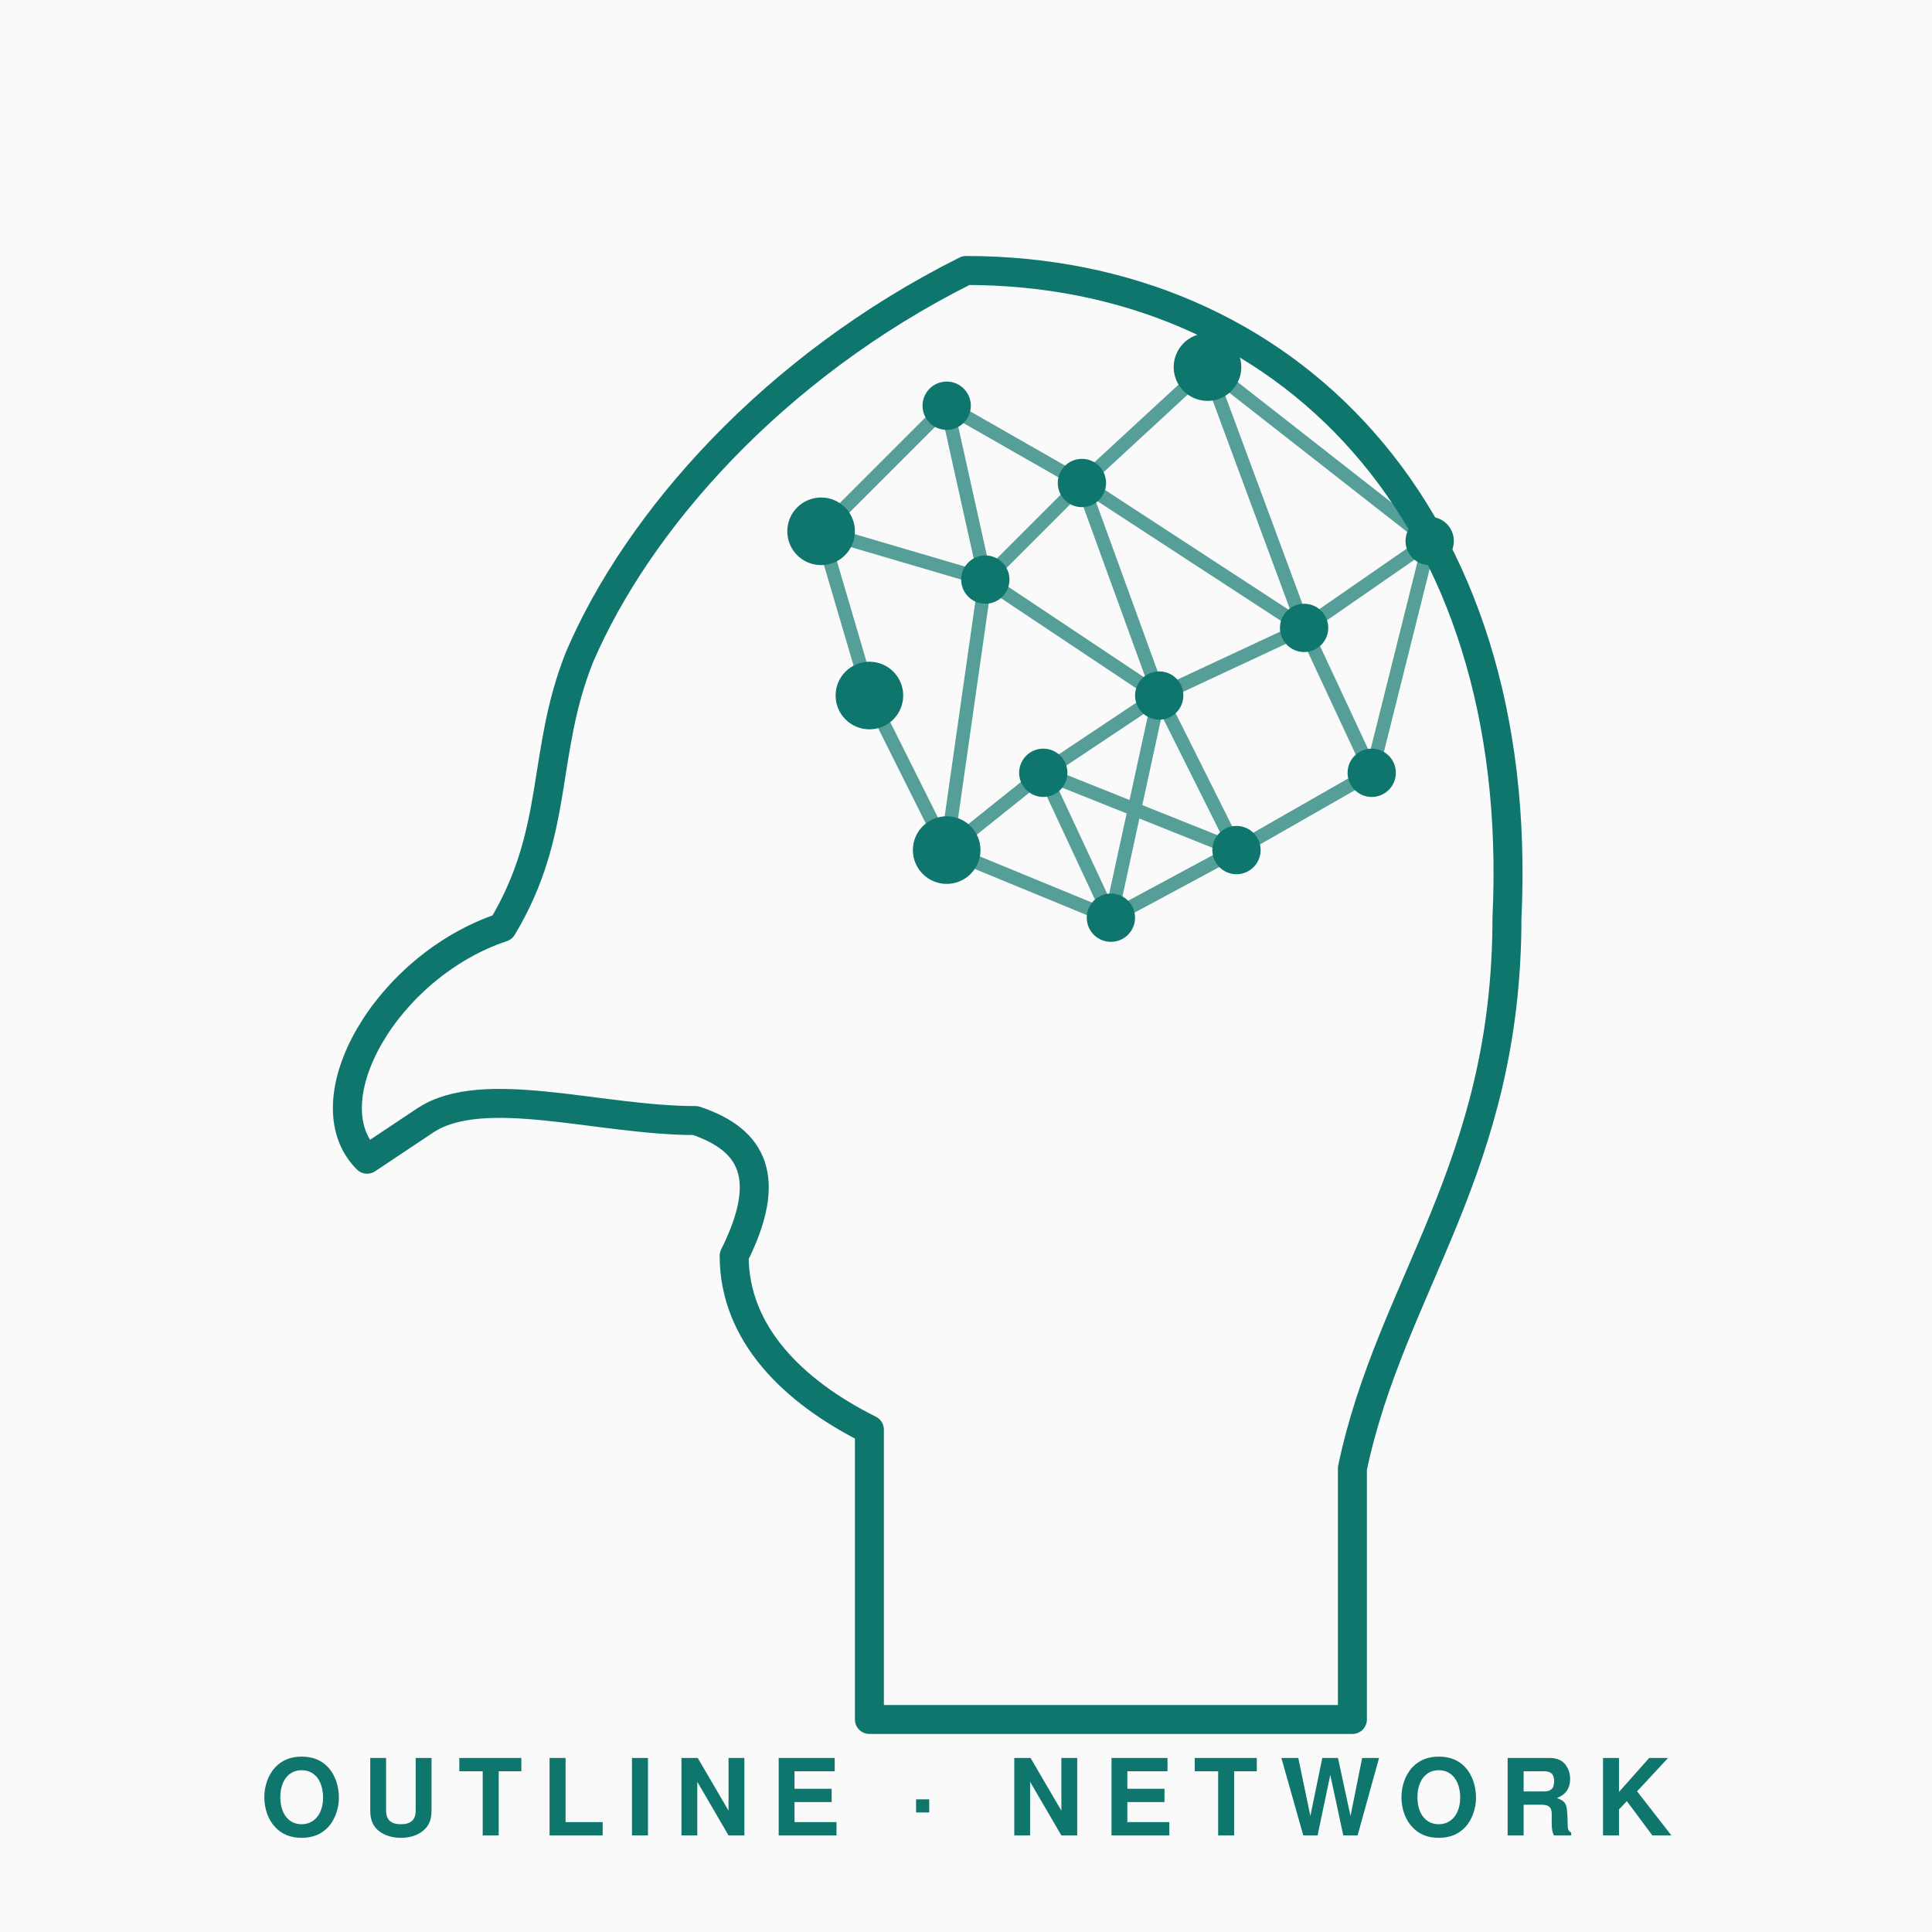
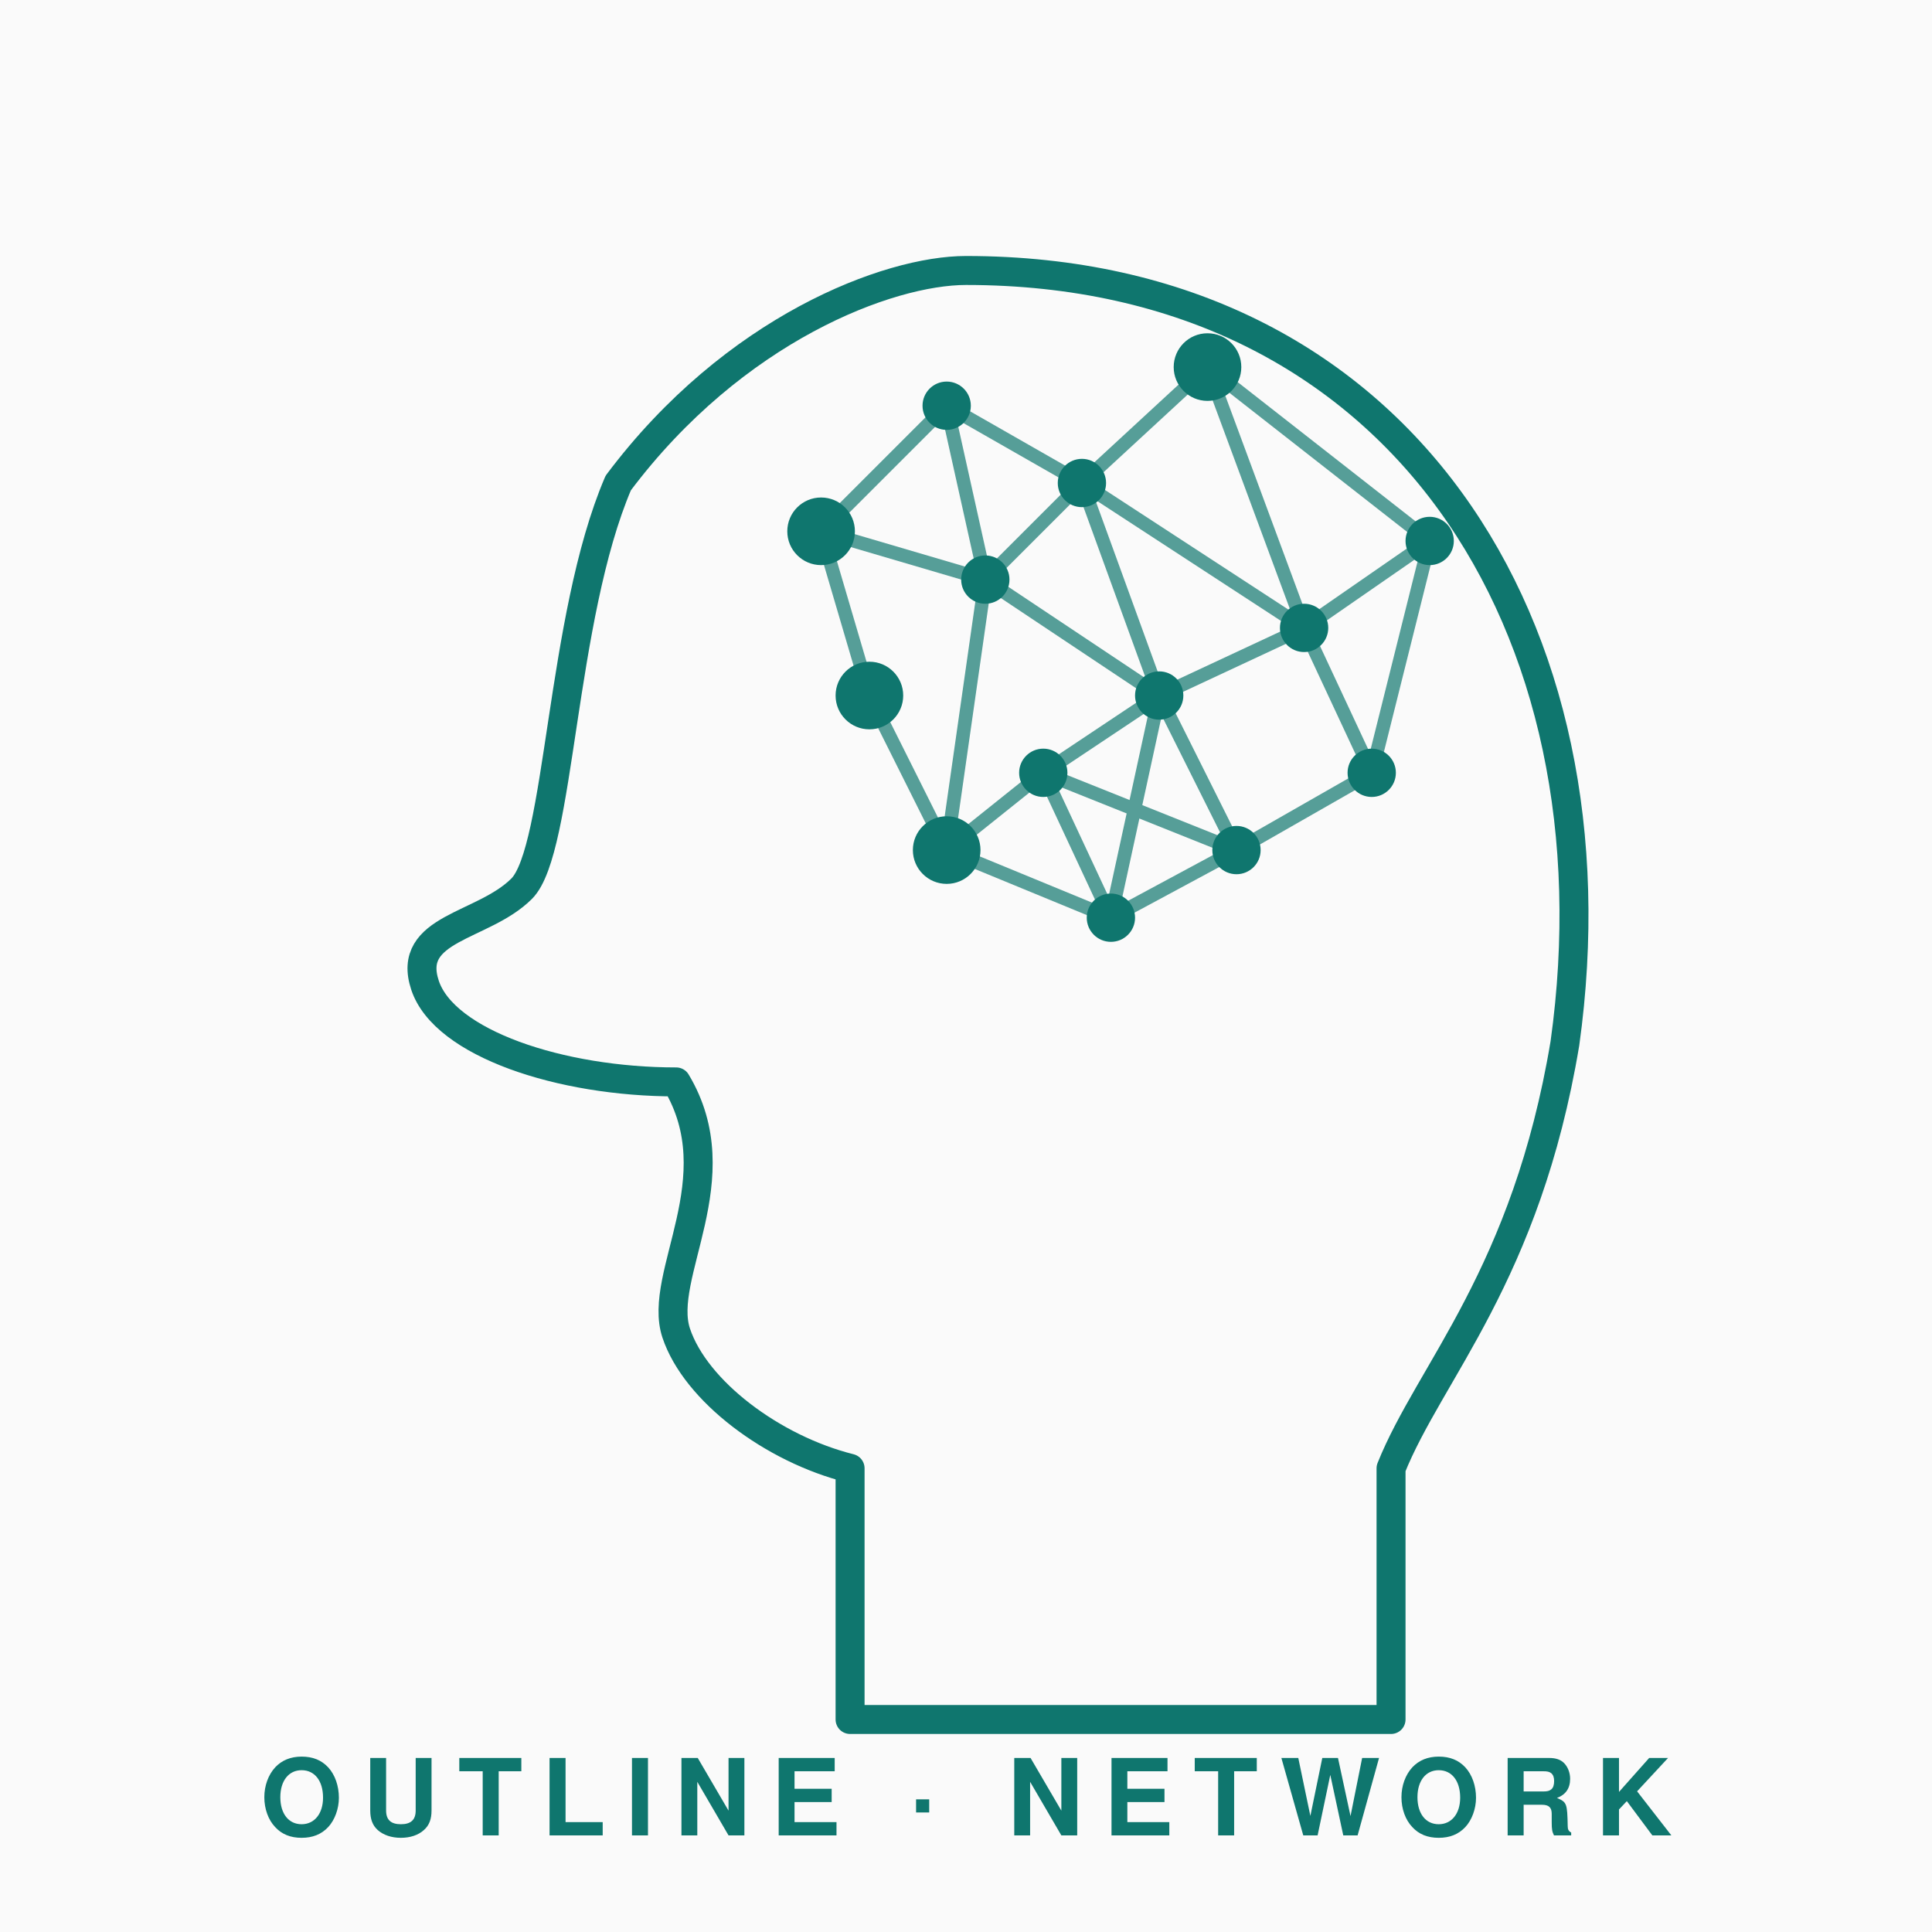
<svg xmlns="http://www.w3.org/2000/svg" viewBox="0 0 200 200" width="200" height="200">
  <rect width="200" height="200" fill="#FAFAFA" />
-   <path d="M100 28 C133 28 158 53 156 95 C156 121 144 133 140 152 L140 178 L90 178 L90 148 C82 144 76 138 76 130 C80 122 78 118 72 116 C62 116 50 112 44 116 L38 120 C32 114 40 100 52 96 C58 86 56 78 60 68 C66 54 80 38 100 28 Z" fill="none" stroke="#0F766E" stroke-width="3" stroke-linejoin="round" />
+   <path d="M100 28 C145 28 168 65 162 108 C158 132 148 142 144 152 L144 178 L88 178 L88 152 C80 150 72 144 70 138 S76 122 70 112 C58 112 46 108 44 102 S50 96 54 92 S58 64 64 50 C76 34 92 28 100 28 Z" fill="none" stroke="#0F766E" stroke-width="3" stroke-linejoin="round" />
  <g stroke="#0F766E" stroke-width="1.4" fill="none" opacity="0.7">
    <line x1="125" y1="38" x2="112" y2="50" />
    <line x1="125" y1="38" x2="135" y2="65" />
    <line x1="125" y1="38" x2="148" y2="56" />
    <line x1="98" y1="42" x2="112" y2="50" />
    <line x1="98" y1="42" x2="85" y2="55" />
    <line x1="98" y1="42" x2="102" y2="60" />
    <line x1="148" y1="56" x2="135" y2="65" />
    <line x1="148" y1="56" x2="142" y2="80" />
    <line x1="112" y1="50" x2="135" y2="65" />
    <line x1="112" y1="50" x2="102" y2="60" />
    <line x1="112" y1="50" x2="120" y2="72" />
    <line x1="85" y1="55" x2="102" y2="60" />
    <line x1="85" y1="55" x2="90" y2="72" />
    <line x1="135" y1="65" x2="120" y2="72" />
    <line x1="135" y1="65" x2="142" y2="80" />
    <line x1="102" y1="60" x2="120" y2="72" />
    <line x1="102" y1="60" x2="98" y2="88" />
    <line x1="120" y1="72" x2="128" y2="88" />
    <line x1="120" y1="72" x2="108" y2="80" />
    <line x1="120" y1="72" x2="115" y2="95" />
    <line x1="90" y1="72" x2="98" y2="88" />
    <line x1="142" y1="80" x2="128" y2="88" />
    <line x1="108" y1="80" x2="128" y2="88" />
    <line x1="108" y1="80" x2="98" y2="88" />
    <line x1="108" y1="80" x2="115" y2="95" />
    <line x1="128" y1="88" x2="115" y2="95" />
    <line x1="98" y1="88" x2="115" y2="95" />
  </g>
  <g fill="#0F766E">
    <circle cx="125" cy="38" r="3.5" />
    <circle cx="98" cy="42" r="2.5" />
    <circle cx="148" cy="56" r="2.5" />
    <circle cx="112" cy="50" r="2.5" />
    <circle cx="85" cy="55" r="3.5" />
    <circle cx="135" cy="65" r="2.5" />
    <circle cx="102" cy="60" r="2.5" />
    <circle cx="120" cy="72" r="2.5" />
    <circle cx="90" cy="72" r="3.5" />
    <circle cx="142" cy="80" r="2.5" />
    <circle cx="108" cy="80" r="2.5" />
    <circle cx="128" cy="88" r="2.5" />
    <circle cx="98" cy="88" r="3.5" />
    <circle cx="115" cy="95" r="2.5" />
  </g>
  <text x="100" y="190" text-anchor="middle" font-family="Helvetica, Arial, sans-serif" font-size="11" font-weight="700" letter-spacing="2" fill="#0F766E">OUTLINE · NETWORK</text>
</svg>
